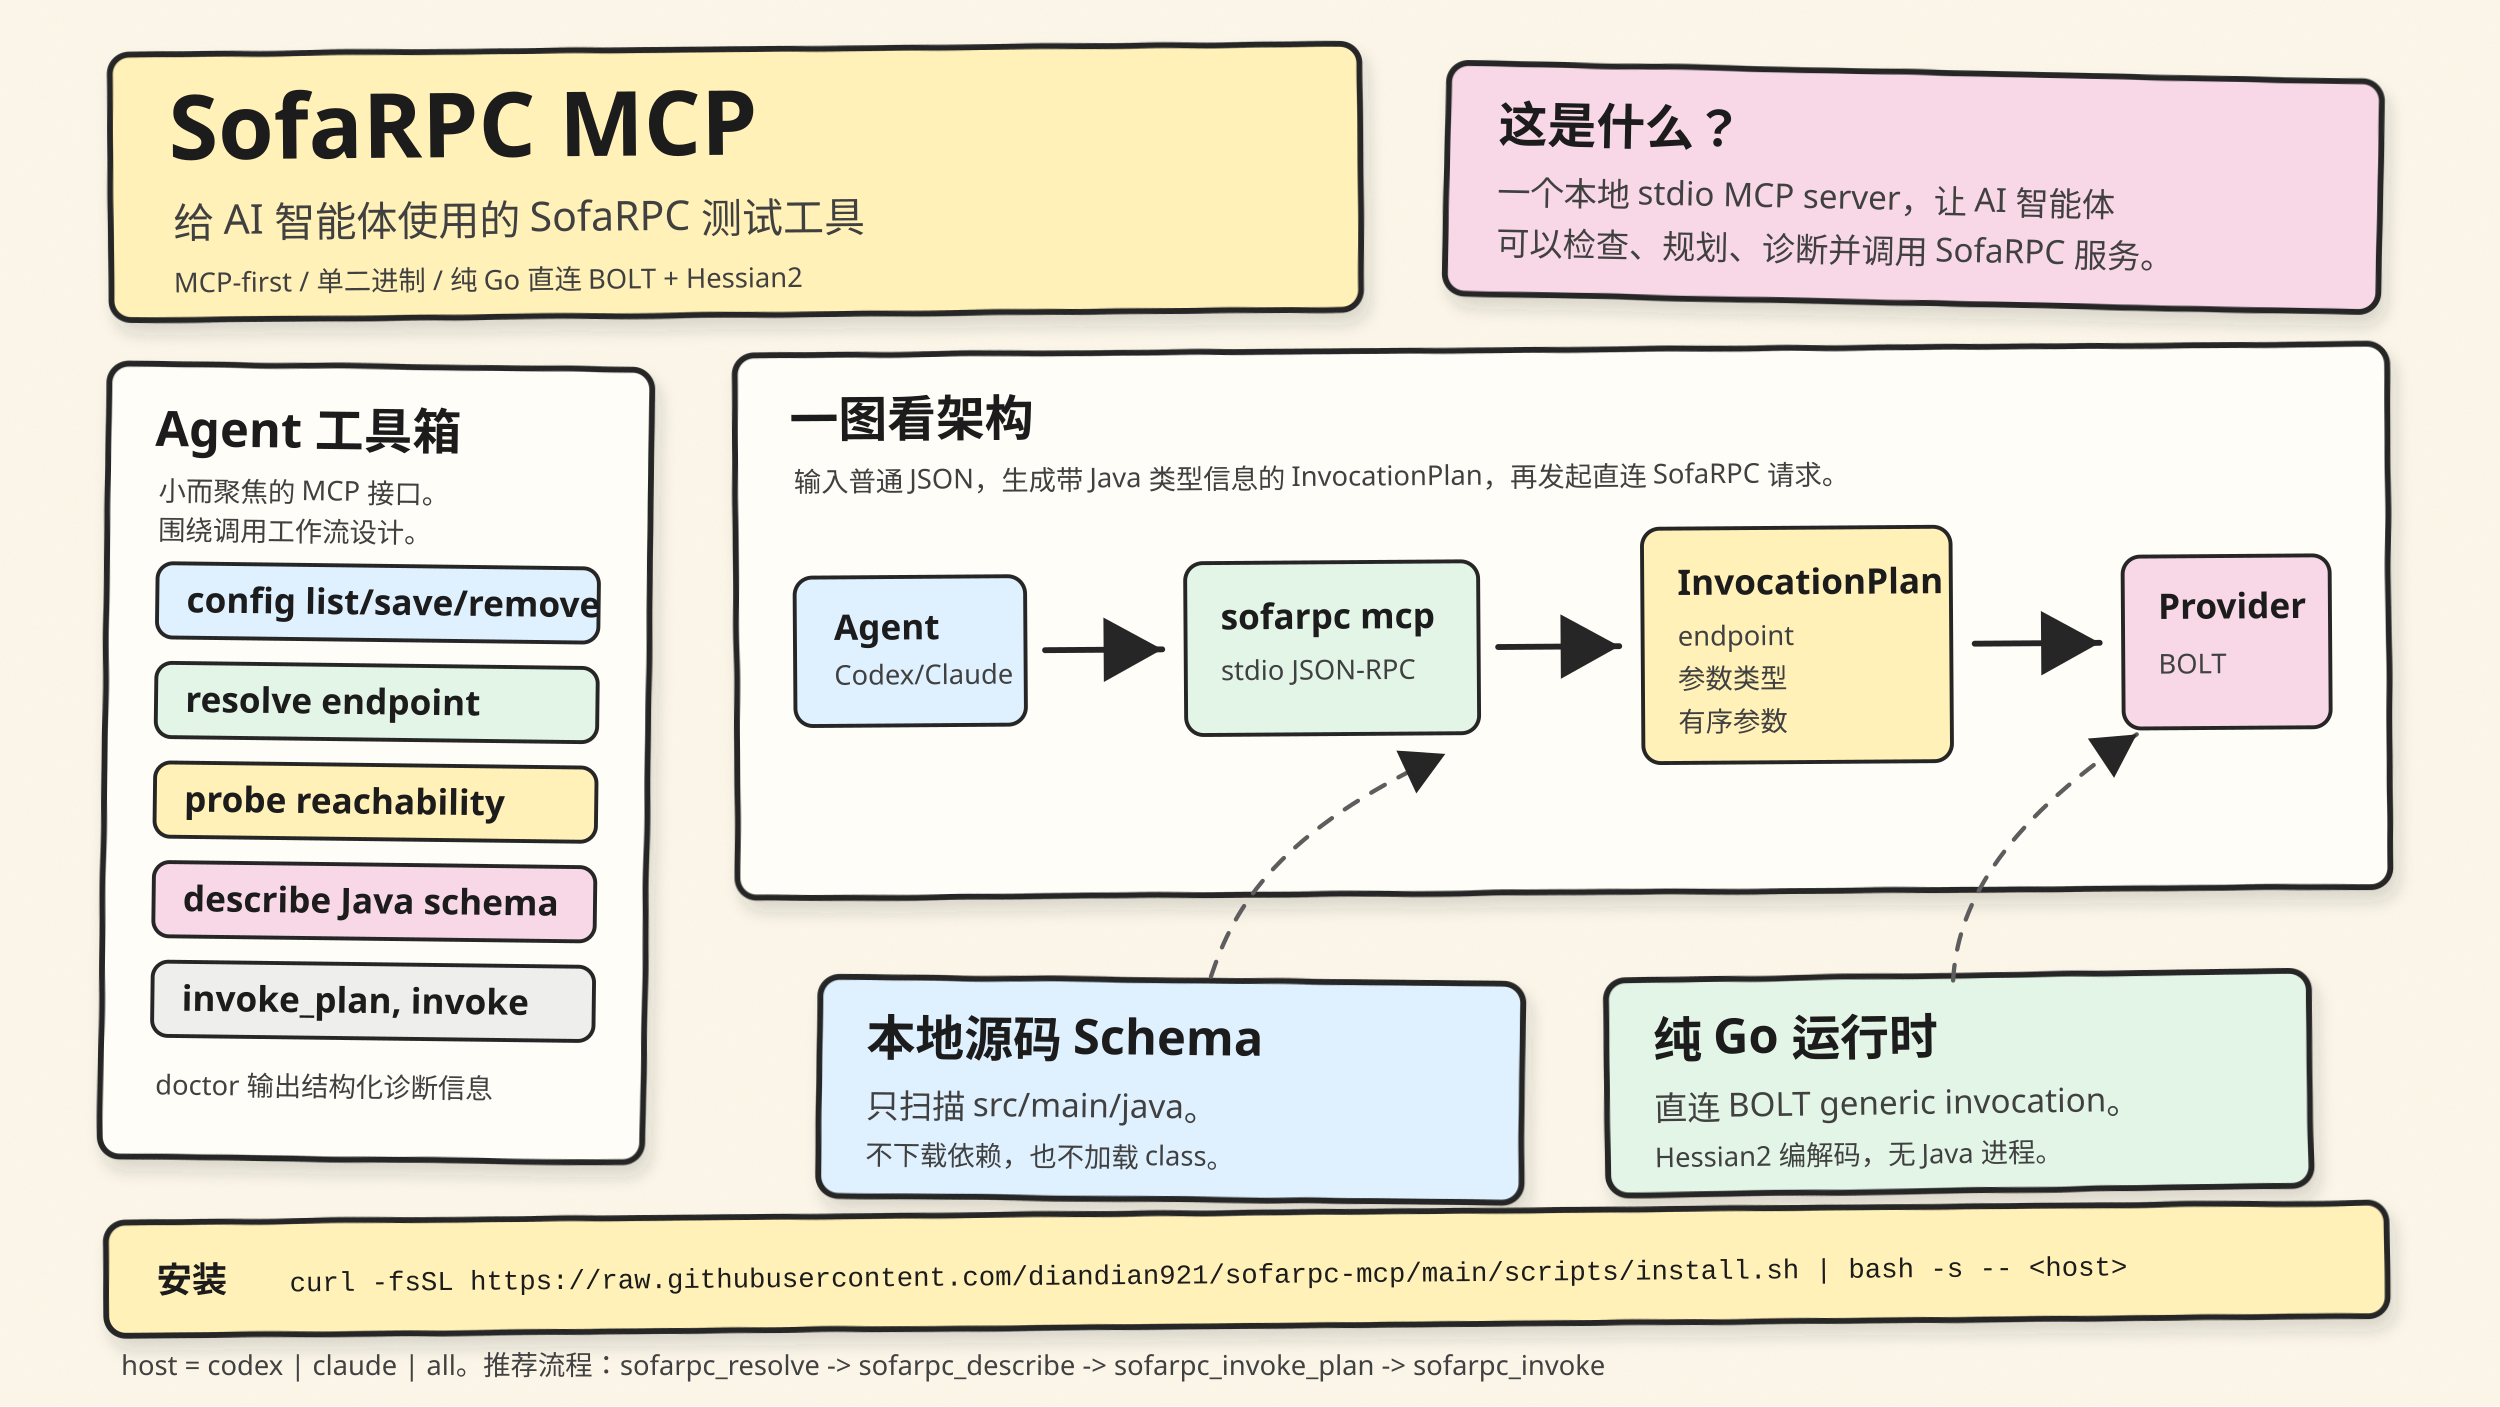
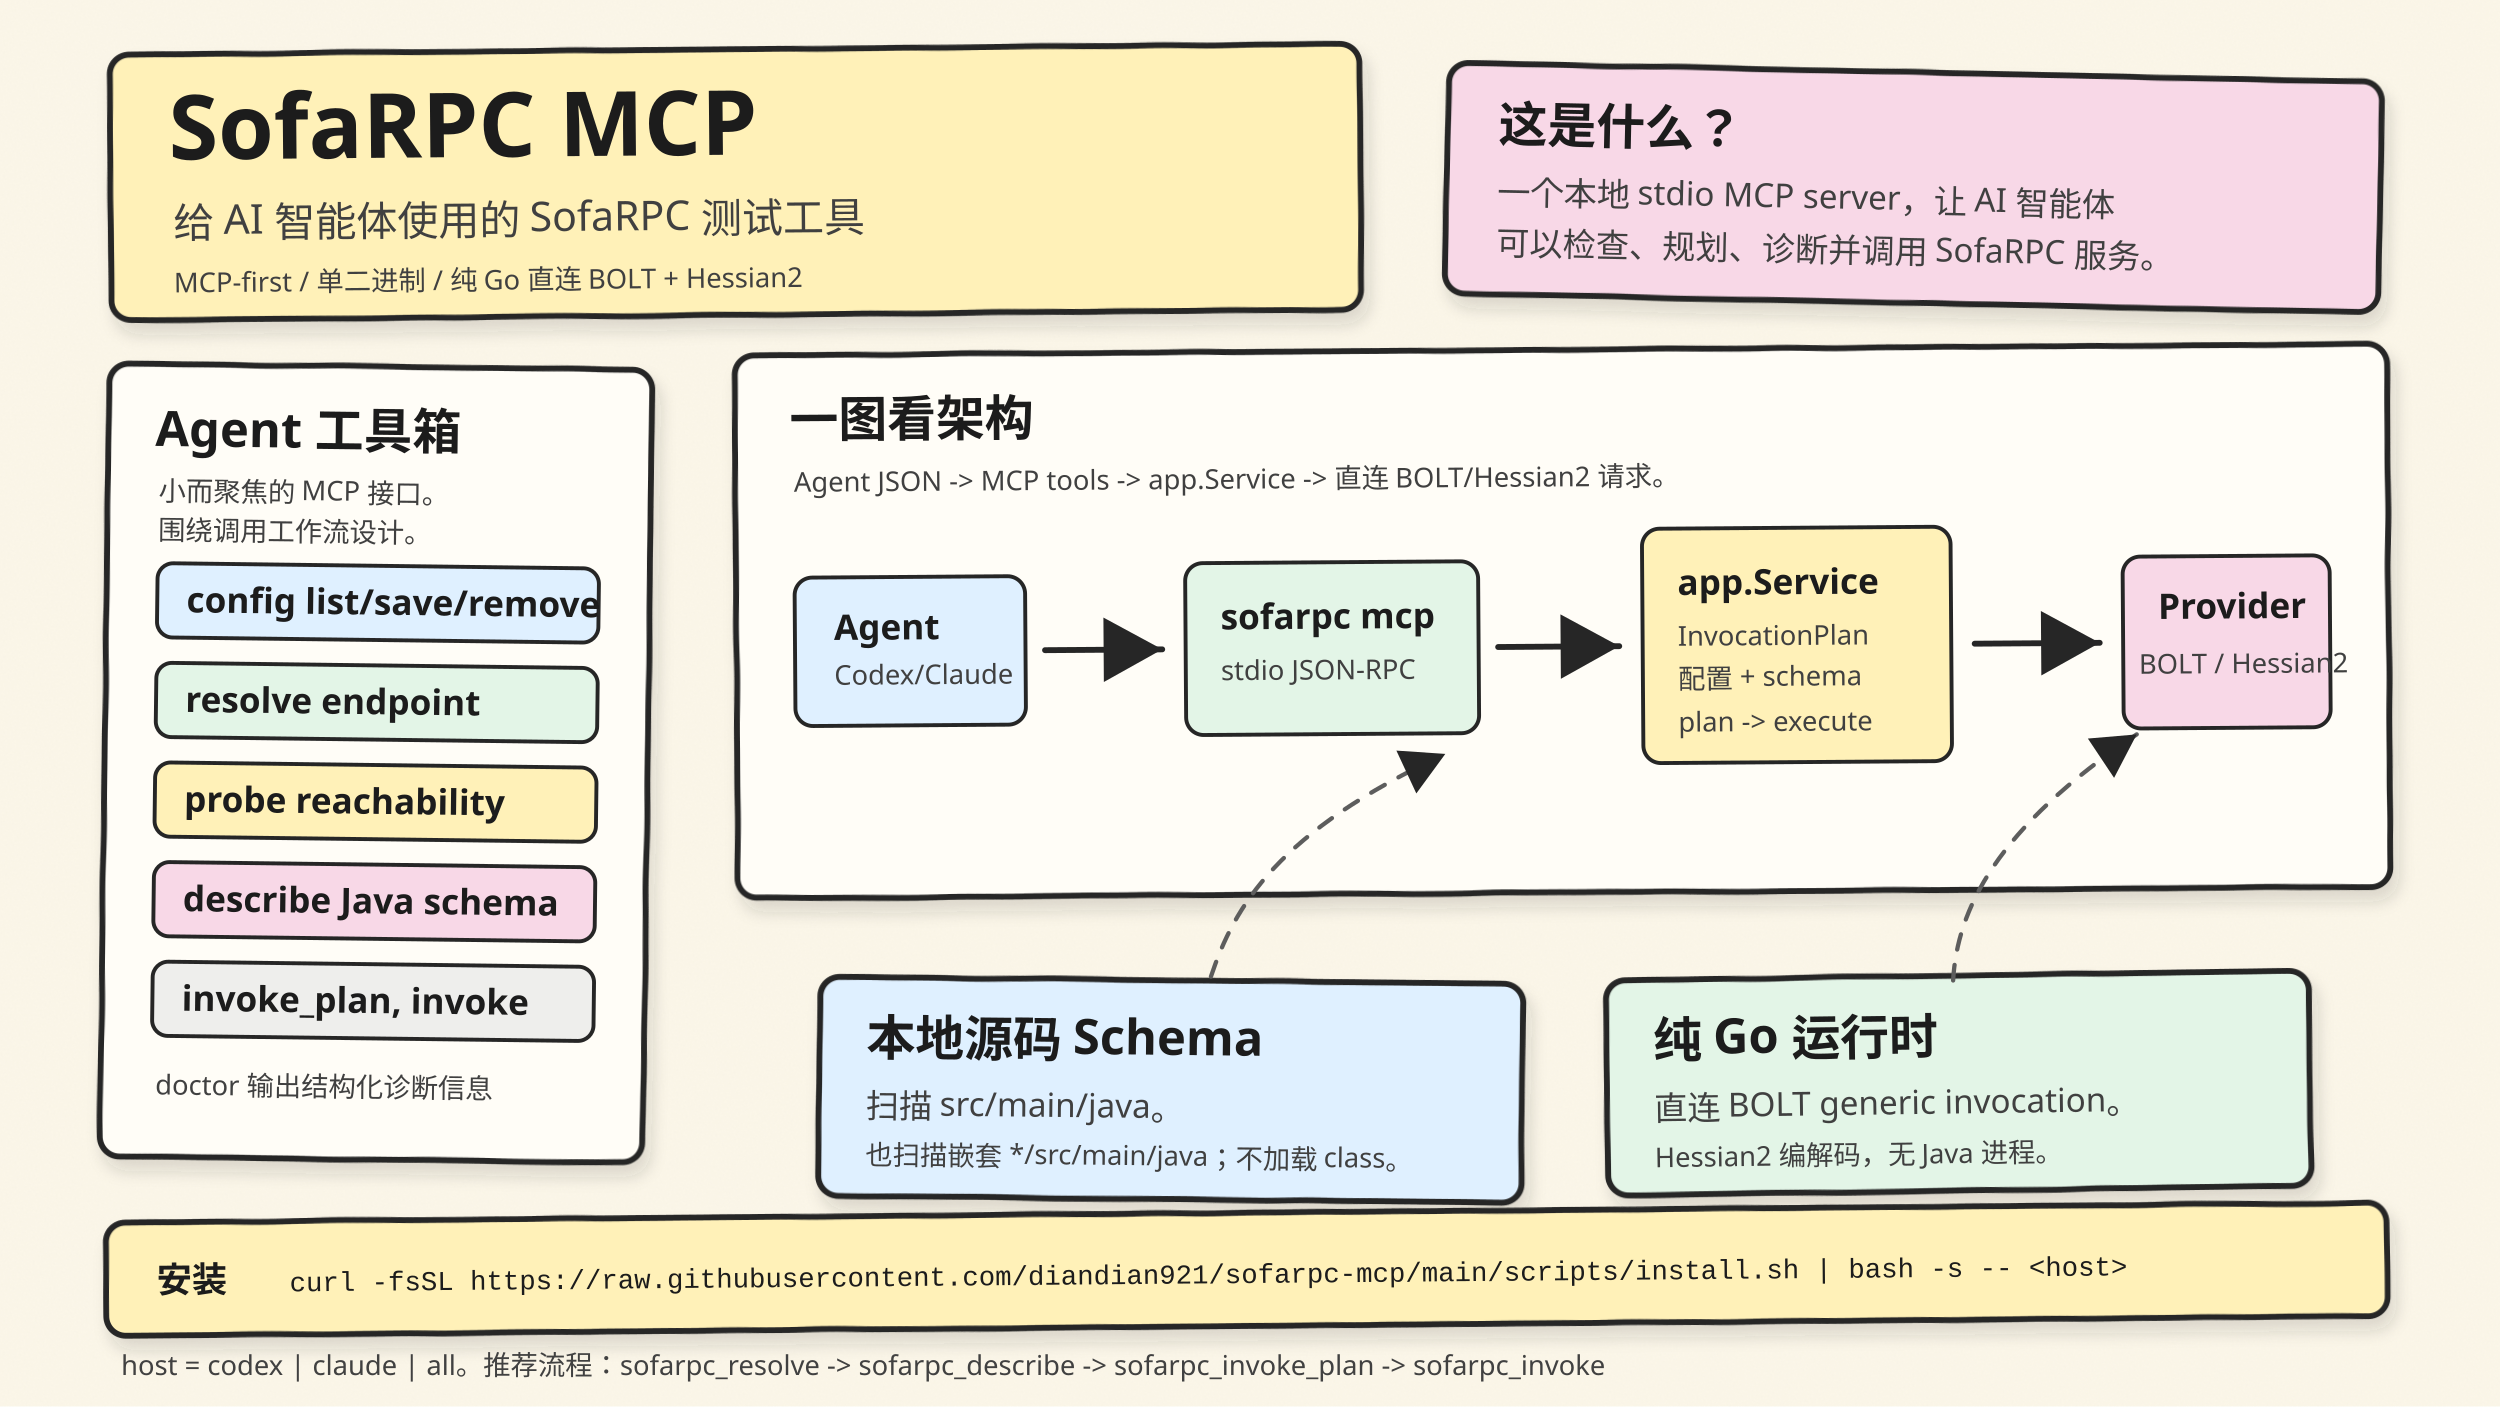
<svg xmlns="http://www.w3.org/2000/svg" width="1280" height="720" viewBox="0 0 1280 720" role="img" aria-labelledby="title desc">
  <defs>
    <filter id="paper" x="-8%" y="-8%" width="116%" height="116%">
      <feTurbulence type="fractalNoise" baseFrequency="0.85" numOctaves="2" seed="8" result="noise" />
      <feColorMatrix in="noise" type="saturate" values="0" />
      <feComponentTransfer>
        <feFuncA type="table" tableValues="0 0.035" />
      </feComponentTransfer>
      <feBlend in="SourceGraphic" mode="multiply" />
    </filter>
    <filter id="rough" x="-5%" y="-5%" width="110%" height="110%">
      <feTurbulence type="fractalNoise" baseFrequency="0.02" numOctaves="2" seed="5" result="noise" />
      <feDisplacementMap in="SourceGraphic" in2="noise" scale="1.25" />
    </filter>
    <filter id="softShadow" x="-12%" y="-12%" width="124%" height="124%">
      <feDropShadow dx="3" dy="6" stdDeviation="4" flood-color="#2f2f2f" flood-opacity="0.15" />
    </filter>
    <marker id="arrow" markerWidth="13" markerHeight="13" refX="11" refY="6.5" orient="auto" markerUnits="strokeWidth">
      <path d="M1 1 L11 6.5 L1 12 Z" fill="#262626" />
    </marker>
    <style>
      .paper { fill: #fbf6e8; }
      .inkStroke { stroke: #262626; stroke-width: 3; stroke-linecap: round; stroke-linejoin: round; }
      .thinStroke { stroke: #262626; stroke-width: 2; stroke-linecap: round; stroke-linejoin: round; }
      .box { fill: #fffdf7; }
      .blue { fill: #dff0ff; }
      .green { fill: #e3f5e7; }
      .yellow { fill: #fff1b8; }
      .pink { fill: #f8d8e7; }
      .gray { fill: #eeeeec; }
      .ink { fill: #1c1c1c; }
      .muted { fill: #414141; }
      .title { font: 700 46px "Comic Sans MS", "Comic Neue", "Marker Felt", "Segoe UI", "PingFang SC", "Microsoft YaHei", sans-serif; letter-spacing: 0; }
      .subtitle { font: 21px "Comic Sans MS", "Comic Neue", "Marker Felt", "Segoe UI", "PingFang SC", "Microsoft YaHei", sans-serif; letter-spacing: 0; }
      .h2 { font: 700 25px "Comic Sans MS", "Comic Neue", "Marker Felt", "Segoe UI", "PingFang SC", "Microsoft YaHei", sans-serif; letter-spacing: 0; }
      .h3 { font: 700 18px "Comic Sans MS", "Comic Neue", "Marker Felt", "Segoe UI", "PingFang SC", "Microsoft YaHei", sans-serif; letter-spacing: 0; }
      .body { font: 17px "Comic Sans MS", "Comic Neue", "Marker Felt", "Segoe UI", "PingFang SC", "Microsoft YaHei", sans-serif; letter-spacing: 0; }
      .small { font: 14px "Comic Sans MS", "Comic Neue", "Marker Felt", "Segoe UI", "PingFang SC", "Microsoft YaHei", sans-serif; letter-spacing: 0; }
      .mono { font: 14px "SFMono-Regular", Consolas, "Liberation Mono", Menlo, monospace; letter-spacing: 0; }
      .arrow { fill: none; stroke: #262626; stroke-width: 3; stroke-linecap: round; stroke-linejoin: round; marker-end: url(#arrow); }
      .dash { fill: none; stroke: #5d5d5d; stroke-width: 2.2; stroke-linecap: round; stroke-linejoin: round; stroke-dasharray: 8 8; marker-end: url(#arrow); }
    </style>
  </defs>
  <rect class="paper" width="1280" height="720" />
  <rect class="paper" width="1280" height="720" filter="url(#paper)" />
  <g transform="translate(56 28) rotate(-0.5)" filter="url(#softShadow)">
    <rect class="yellow inkStroke" x="0" y="0" width="640" height="136" rx="10" filter="url(#rough)" />
    <text class="title ink" x="30" y="54">SofaRPC MCP</text>
    <text class="subtitle muted" x="32" y="94">给 AI 智能体使用的 SofaRPC 测试工具</text>
    <text class="small muted" x="32" y="122">MCP-first / 单二进制 / 纯 Go 直连 BOLT + Hessian2</text>
  </g>
  <g transform="translate(742 32) rotate(1.2)" filter="url(#softShadow)">
    <rect class="pink inkStroke" x="0" y="0" width="478" height="118" rx="10" filter="url(#rough)" />
    <text class="h2 ink" x="26" y="40">这是什么？</text>
    <text class="body muted" x="26" y="72">一个本地 stdio MCP server，让 AI 智能体</text>
    <text class="body muted" x="26" y="98">可以检查、规划、诊断并调用 SofaRPC 服务。</text>
  </g>
  <g transform="translate(56 186) rotate(0.7)" filter="url(#softShadow)">
    <rect class="box inkStroke" x="0" y="0" width="278" height="406" rx="10" filter="url(#rough)" />
    <text class="h2 ink" x="24" y="42">Agent 工具箱</text>
    <text class="small muted" x="26" y="70">小而聚焦的 MCP 接口。</text>
    <text class="small muted" x="26" y="90">围绕调用工作流设计。</text>
    <g transform="translate(26 102)">
      <rect class="blue thinStroke" x="0" y="0" width="226" height="38" rx="8" />
      <text class="h3 ink" x="15" y="25">config list/save/remove</text>
    </g>
    <g transform="translate(26 153)">
      <rect class="green thinStroke" x="0" y="0" width="226" height="38" rx="8" />
      <text class="h3 ink" x="15" y="25">resolve endpoint</text>
    </g>
    <g transform="translate(26 204)">
      <rect class="yellow thinStroke" x="0" y="0" width="226" height="38" rx="8" />
      <text class="h3 ink" x="15" y="25">probe reachability</text>
    </g>
    <g transform="translate(26 255)">
      <rect class="pink thinStroke" x="0" y="0" width="226" height="38" rx="8" />
      <text class="h3 ink" x="15" y="25">describe Java schema</text>
    </g>
    <g transform="translate(26 306)">
      <rect class="gray thinStroke" x="0" y="0" width="226" height="38" rx="8" />
      <text class="h3 ink" x="15" y="25">invoke_plan, invoke</text>
    </g>
    <text class="small muted" x="28" y="374">doctor 输出结构化诊断信息</text>
  </g>
  <g transform="translate(376 182) rotate(-0.4)" filter="url(#softShadow)">
    <rect class="box inkStroke" x="0" y="0" width="846" height="278" rx="10" filter="url(#rough)" />
    <text class="h2 ink" x="28" y="42">一图看架构</text>
-     <text class="small muted" x="30" y="70">输入普通 JSON，生成带 Java 类型信息的 InvocationPlan，再发起直连 SofaRPC 请求。</text>
+     <text class="small muted" x="30" y="70">Agent JSON -&gt; MCP tools -&gt; app.Service -&gt; 直连 BOLT/Hessian2 请求。</text>
    <g transform="translate(30 114)">
      <rect class="blue thinStroke" x="0" y="0" width="118" height="76" rx="9" />
      <text class="h3 ink" x="20" y="32">Agent</text>
      <text class="small muted" x="20" y="55">Codex/Claude</text>
    </g>
    <path class="arrow" d="M158 152 C181 152 195 152 218 152" />
    <g transform="translate(230 108)">
      <rect class="green thinStroke" x="0" y="0" width="150" height="88" rx="9" />
      <text class="h3 ink" x="18" y="34">sofarpc mcp</text>
      <text class="small muted" x="18" y="60">stdio JSON-RPC</text>
    </g>
    <path class="arrow" d="M390 152 C414 152 429 152 452 152" />
    <g transform="translate(464 92)">
      <rect class="yellow thinStroke" x="0" y="0" width="158" height="120" rx="9" />
-       <text class="h3 ink" x="18" y="34">InvocationPlan</text>
-       <text class="small muted" x="18" y="60">endpoint</text>
-       <text class="small muted" x="18" y="82">参数类型</text>
-       <text class="small muted" x="18" y="104">有序参数</text>
+       <text class="h3 ink" x="18" y="34">app.Service</text>
+       <text class="small muted" x="18" y="60">InvocationPlan</text>
+       <text class="small muted" x="18" y="82">配置 + schema</text>
+       <text class="small muted" x="18" y="104">plan -&gt; execute</text>
    </g>
    <path class="arrow" d="M634 152 C657 152 674 152 698 152" />
    <g transform="translate(710 108)">
      <rect class="pink thinStroke" x="0" y="0" width="106" height="88" rx="9" />
      <text class="h3 ink" x="18" y="32">Provider</text>
-       <text class="small muted" x="18" y="60">BOLT</text>
+       <text class="small muted" x="8" y="60">BOLT / Hessian2</text>
    </g>
  </g>
  <g transform="translate(420 500) rotate(0.6)" filter="url(#softShadow)">
    <rect class="blue inkStroke" x="0" y="0" width="360" height="112" rx="10" filter="url(#rough)" />
    <text class="h2 ink" x="24" y="40">本地源码 Schema</text>
-     <text class="body muted" x="24" y="72">只扫描 src/main/java。</text>
-     <text class="small muted" x="24" y="96">不下载依赖，也不加载 class。</text>
+     <text class="body muted" x="24" y="72">扫描 src/main/java。</text>
+     <text class="small muted" x="24" y="96">也扫描嵌套 */src/main/java；不加载 class。</text>
  </g>
  <path class="dash" d="M620 500 C632 464 654 426 740 386" />
  <g transform="translate(822 502) rotate(-0.8)" filter="url(#softShadow)">
    <rect class="green inkStroke" x="0" y="0" width="360" height="110" rx="10" filter="url(#rough)" />
    <text class="h2 ink" x="24" y="40">纯 Go 运行时</text>
    <text class="body muted" x="24" y="72">直连 BOLT generic invocation。</text>
    <text class="small muted" x="24" y="96">Hessian2 编解码，无 Java 进程。</text>
  </g>
  <path class="dash" d="M1000 502 C1002 466 1022 424 1094 376" />
  <g transform="translate(54 626) rotate(-0.5)" filter="url(#softShadow)">
    <rect class="yellow inkStroke" x="0" y="0" width="1168" height="58" rx="10" filter="url(#rough)" />
    <text class="h3 ink" x="26" y="36">安装</text>
    <text class="mono ink" x="94" y="36">curl -fsSL https://raw.githubusercontent.com/diandian921/sofarpc-mcp/main/scripts/install.sh | bash -s -- &lt;host&gt;</text>
  </g>
  <text class="small muted" x="62" y="704">host = codex | claude | all。推荐流程：sofarpc_resolve -&gt; sofarpc_describe -&gt; sofarpc_invoke_plan -&gt; sofarpc_invoke</text>
</svg>
